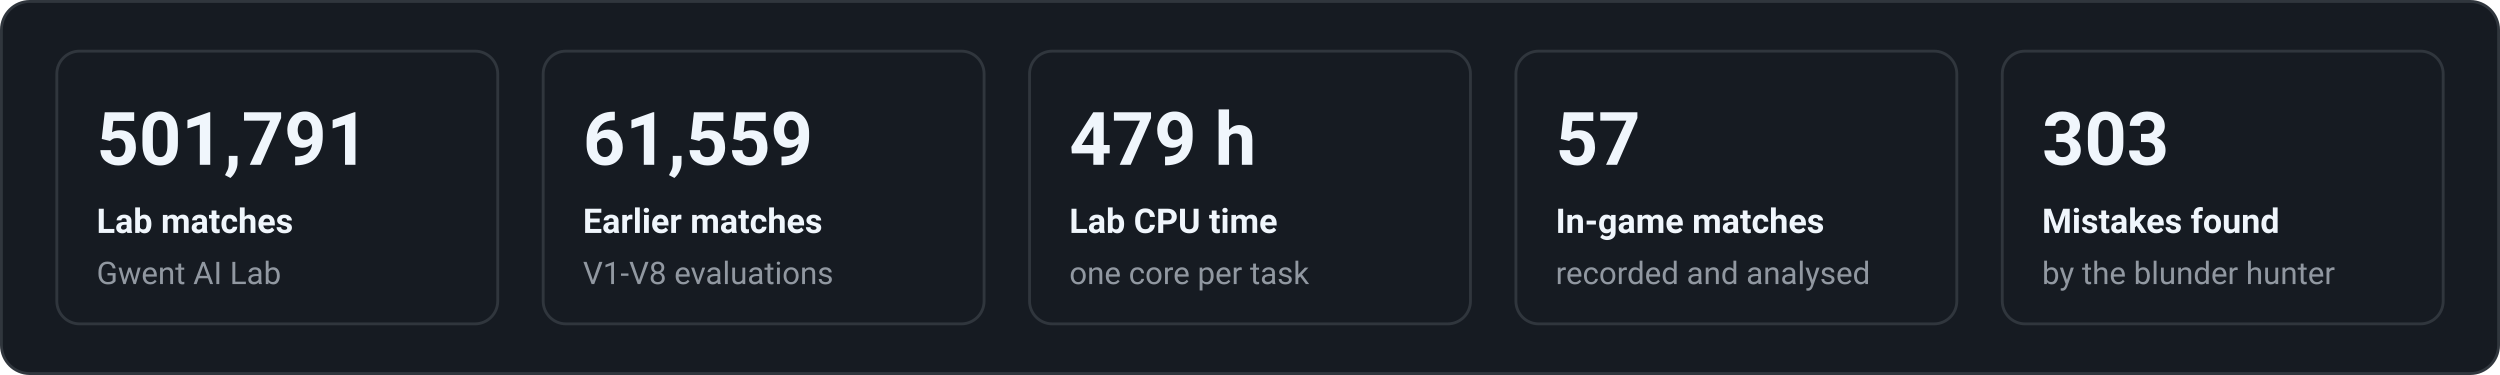
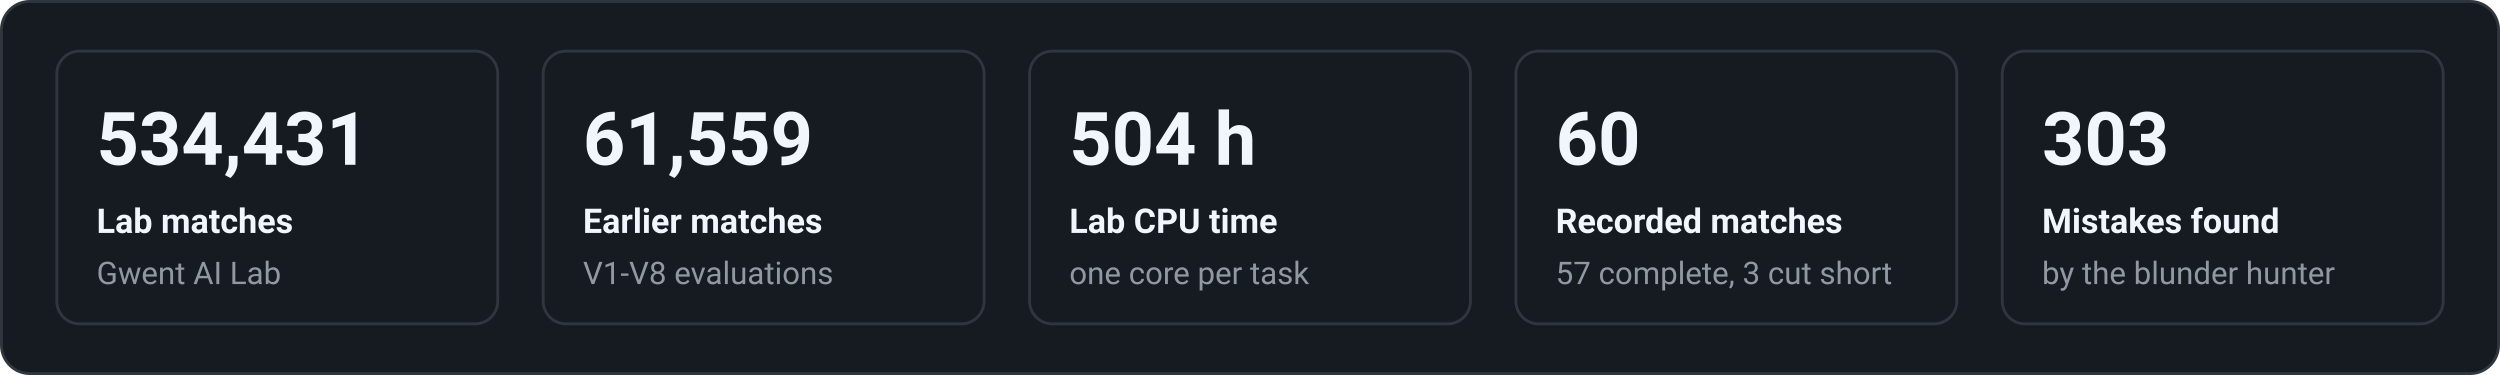
<svg xmlns="http://www.w3.org/2000/svg" width="880" height="132" viewBox="0 0 880 132" font-family="system-ui,-apple-system,'Segoe UI',Roboto,Helvetica,Arial,sans-serif" role="img" aria-label="Key figures">
  <rect x="0.5" y="0.5" width="879" height="131" rx="10" fill="#161b22" stroke="#30363d" />
  <rect x="20.0" y="18" width="155.2" height="96" rx="8" fill="none" stroke="#30363d" />
-   <text x="34.0" y="58.0" fill="#f0f6fc" font-size="26" font-weight="700" text-anchor="start">501,791</text>
+   <text x="34.0" y="58.0" fill="#f0f6fc" font-size="26" font-weight="700" text-anchor="start">534,431</text>
  <text x="34.0" y="82.0" fill="#f0f6fc" font-size="12" font-weight="600" text-anchor="start">Lab matches</text>
  <text x="34.0" y="100.0" fill="#9198a1" font-size="11" font-weight="400" text-anchor="start">Gwent AI Lab</text>
  <rect x="191.2" y="18" width="155.2" height="96" rx="8" fill="none" stroke="#30363d" />
  <text x="205.2" y="58.0" fill="#f0f6fc" font-size="26" font-weight="700" text-anchor="start">61,559</text>
  <text x="205.2" y="82.0" fill="#f0f6fc" font-size="12" font-weight="600" text-anchor="start">Earlier matches</text>
  <text x="205.2" y="100.0" fill="#9198a1" font-size="11" font-weight="400" text-anchor="start">V1-V8 evaluations</text>
  <rect x="362.4" y="18" width="155.2" height="96" rx="8" fill="none" stroke="#30363d" />
-   <text x="376.4" y="58.0" fill="#f0f6fc" font-size="26" font-weight="700" text-anchor="start">479 h</text>
+   <text x="376.4" y="58.0" fill="#f0f6fc" font-size="26" font-weight="700" text-anchor="start">504 h</text>
  <text x="376.4" y="82.0" fill="#f0f6fc" font-size="12" font-weight="600" text-anchor="start">Lab CPU time</text>
  <text x="376.4" y="100.0" fill="#9198a1" font-size="11" font-weight="400" text-anchor="start">one core per task</text>
  <rect x="533.6" y="18" width="155.2" height="96" rx="8" fill="none" stroke="#30363d" />
-   <text x="547.6" y="58.0" fill="#f0f6fc" font-size="26" font-weight="700" text-anchor="start">57</text>
-   <text x="547.6" y="82.0" fill="#f0f6fc" font-size="12" font-weight="600" text-anchor="start">In-game matches</text>
-   <text x="547.6" y="100.0" fill="#9198a1" font-size="11" font-weight="400" text-anchor="start">recorded and analysed</text>
+   <text x="547.6" y="58.0" fill="#f0f6fc" font-size="26" font-weight="700" text-anchor="start">60</text>
+   <text x="547.6" y="82.0" fill="#f0f6fc" font-size="12" font-weight="600" text-anchor="start">Recorded matches</text>
+   <text x="547.6" y="100.0" fill="#9198a1" font-size="11" font-weight="400" text-anchor="start">57 complete, 3 cut short</text>
  <rect x="704.8" y="18" width="155.2" height="96" rx="8" fill="none" stroke="#30363d" />
  <text x="718.8" y="58.0" fill="#f0f6fc" font-size="26" font-weight="700" text-anchor="start">303</text>
  <text x="718.8" y="82.0" fill="#f0f6fc" font-size="12" font-weight="600" text-anchor="start">Mistakes found</text>
  <text x="718.8" y="100.0" fill="#9198a1" font-size="11" font-weight="400" text-anchor="start">by the blunder hunter</text>
</svg>
